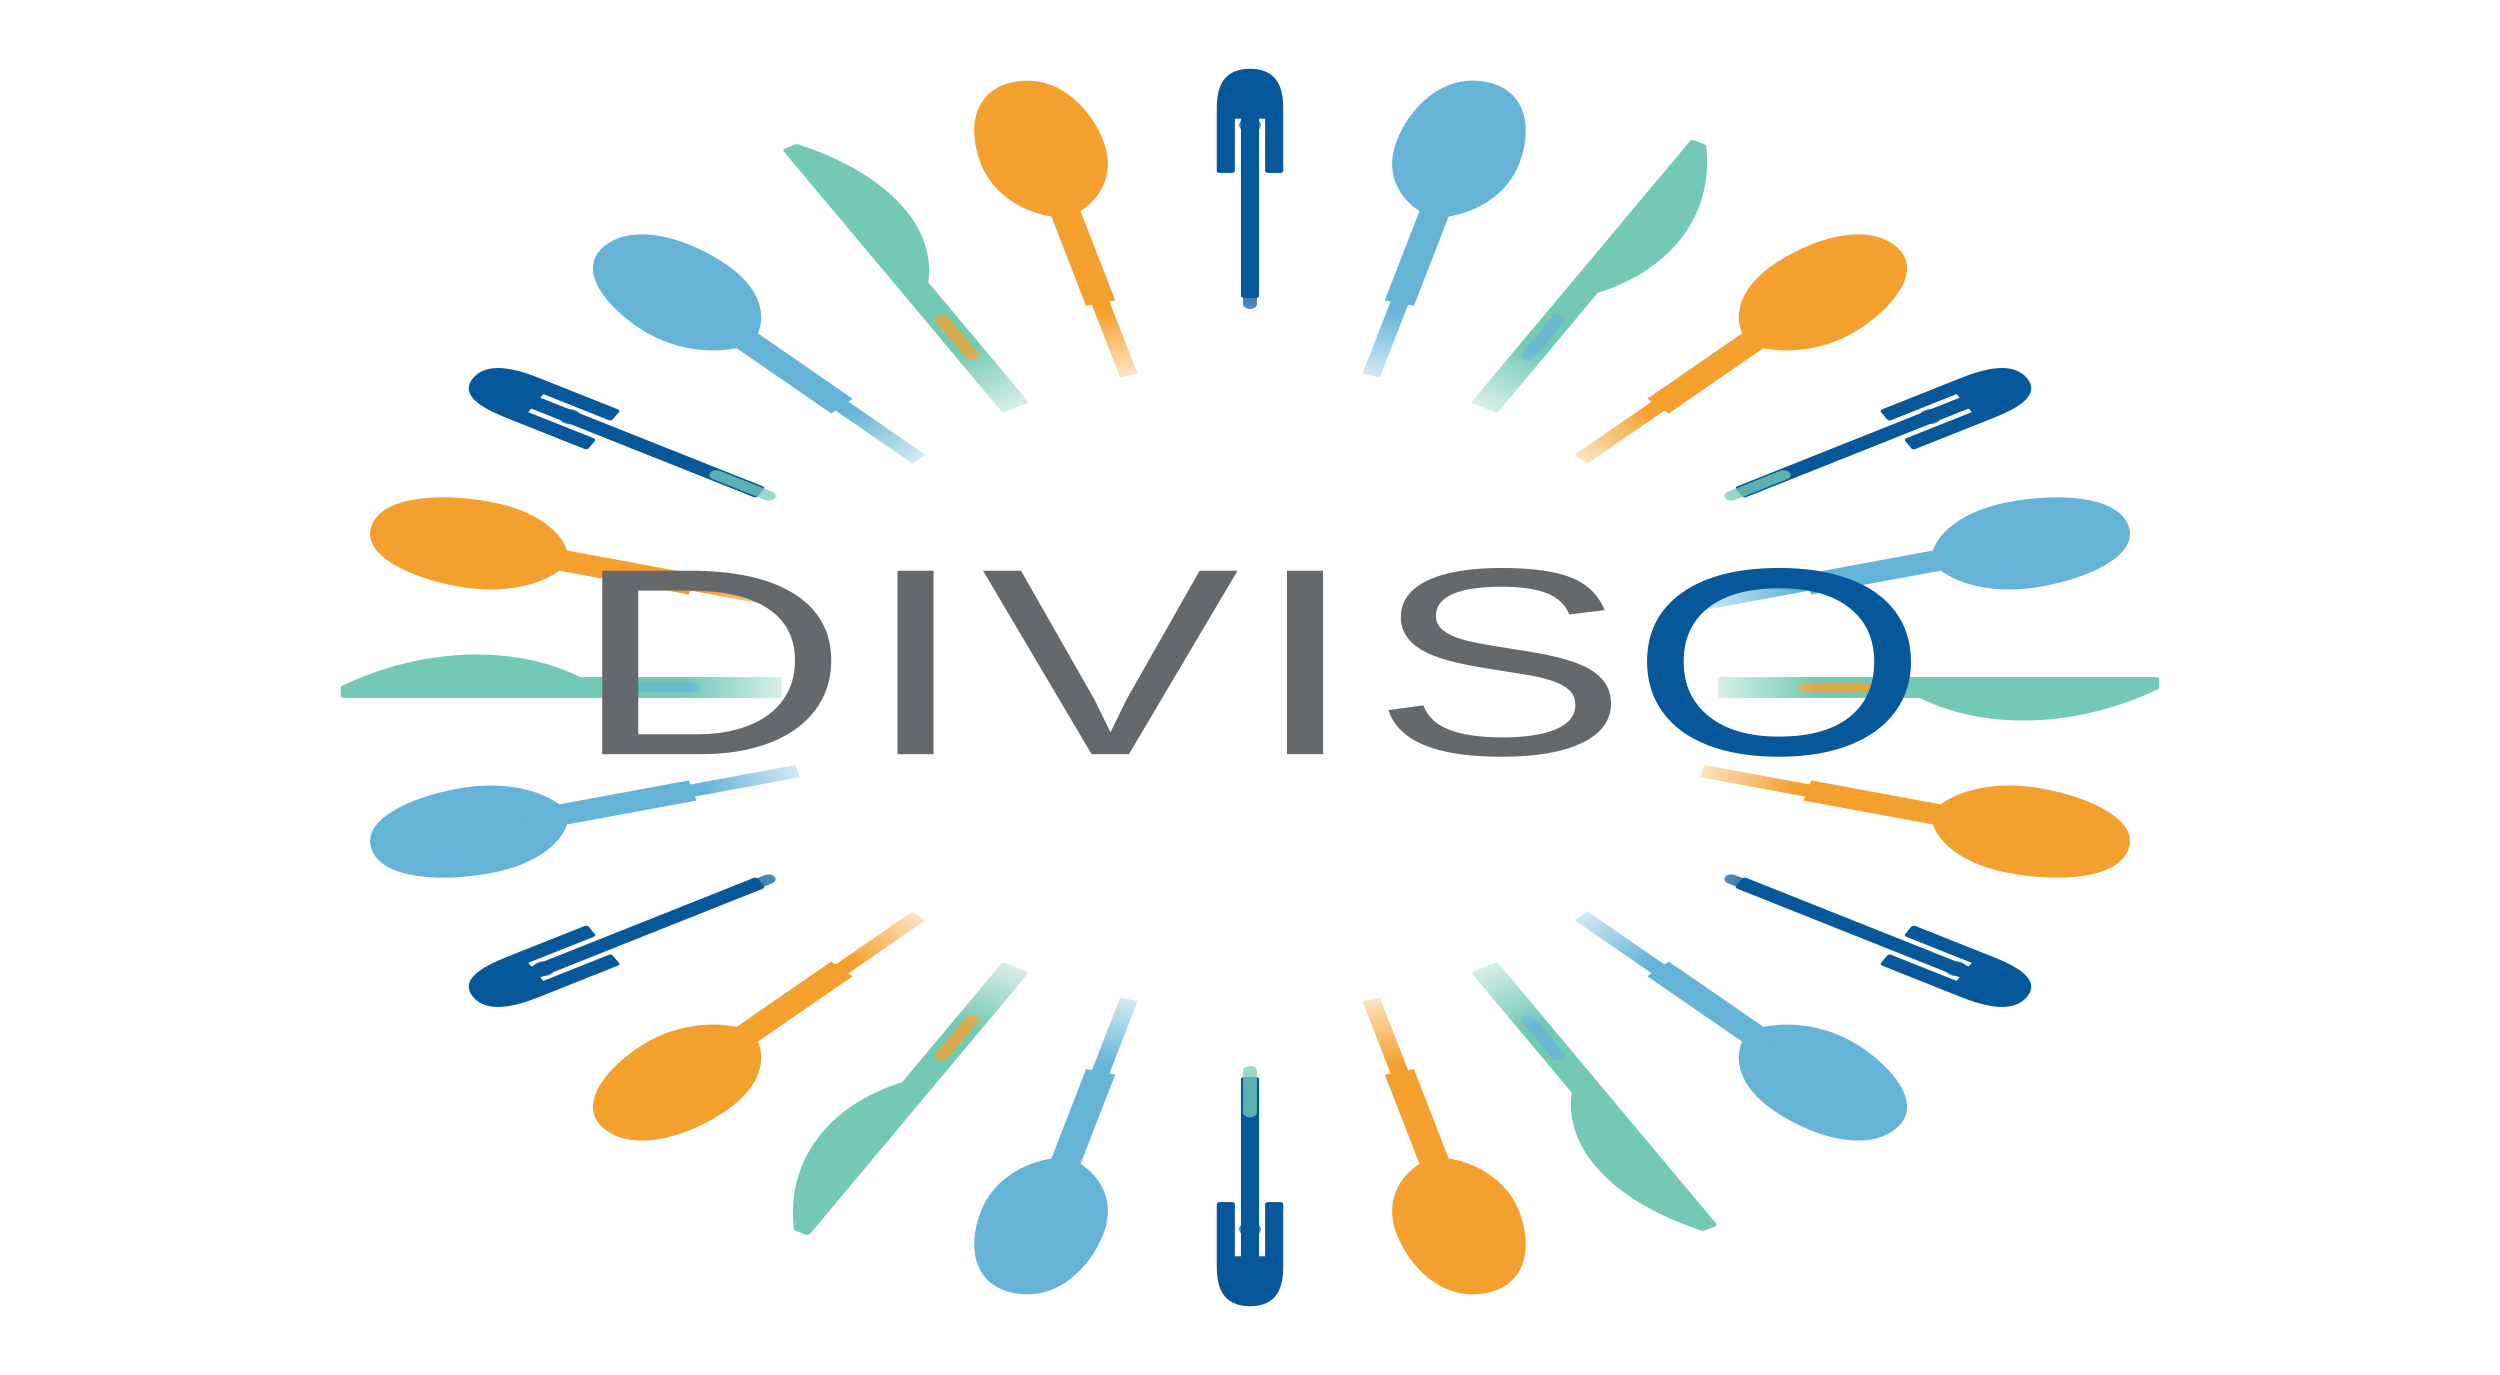
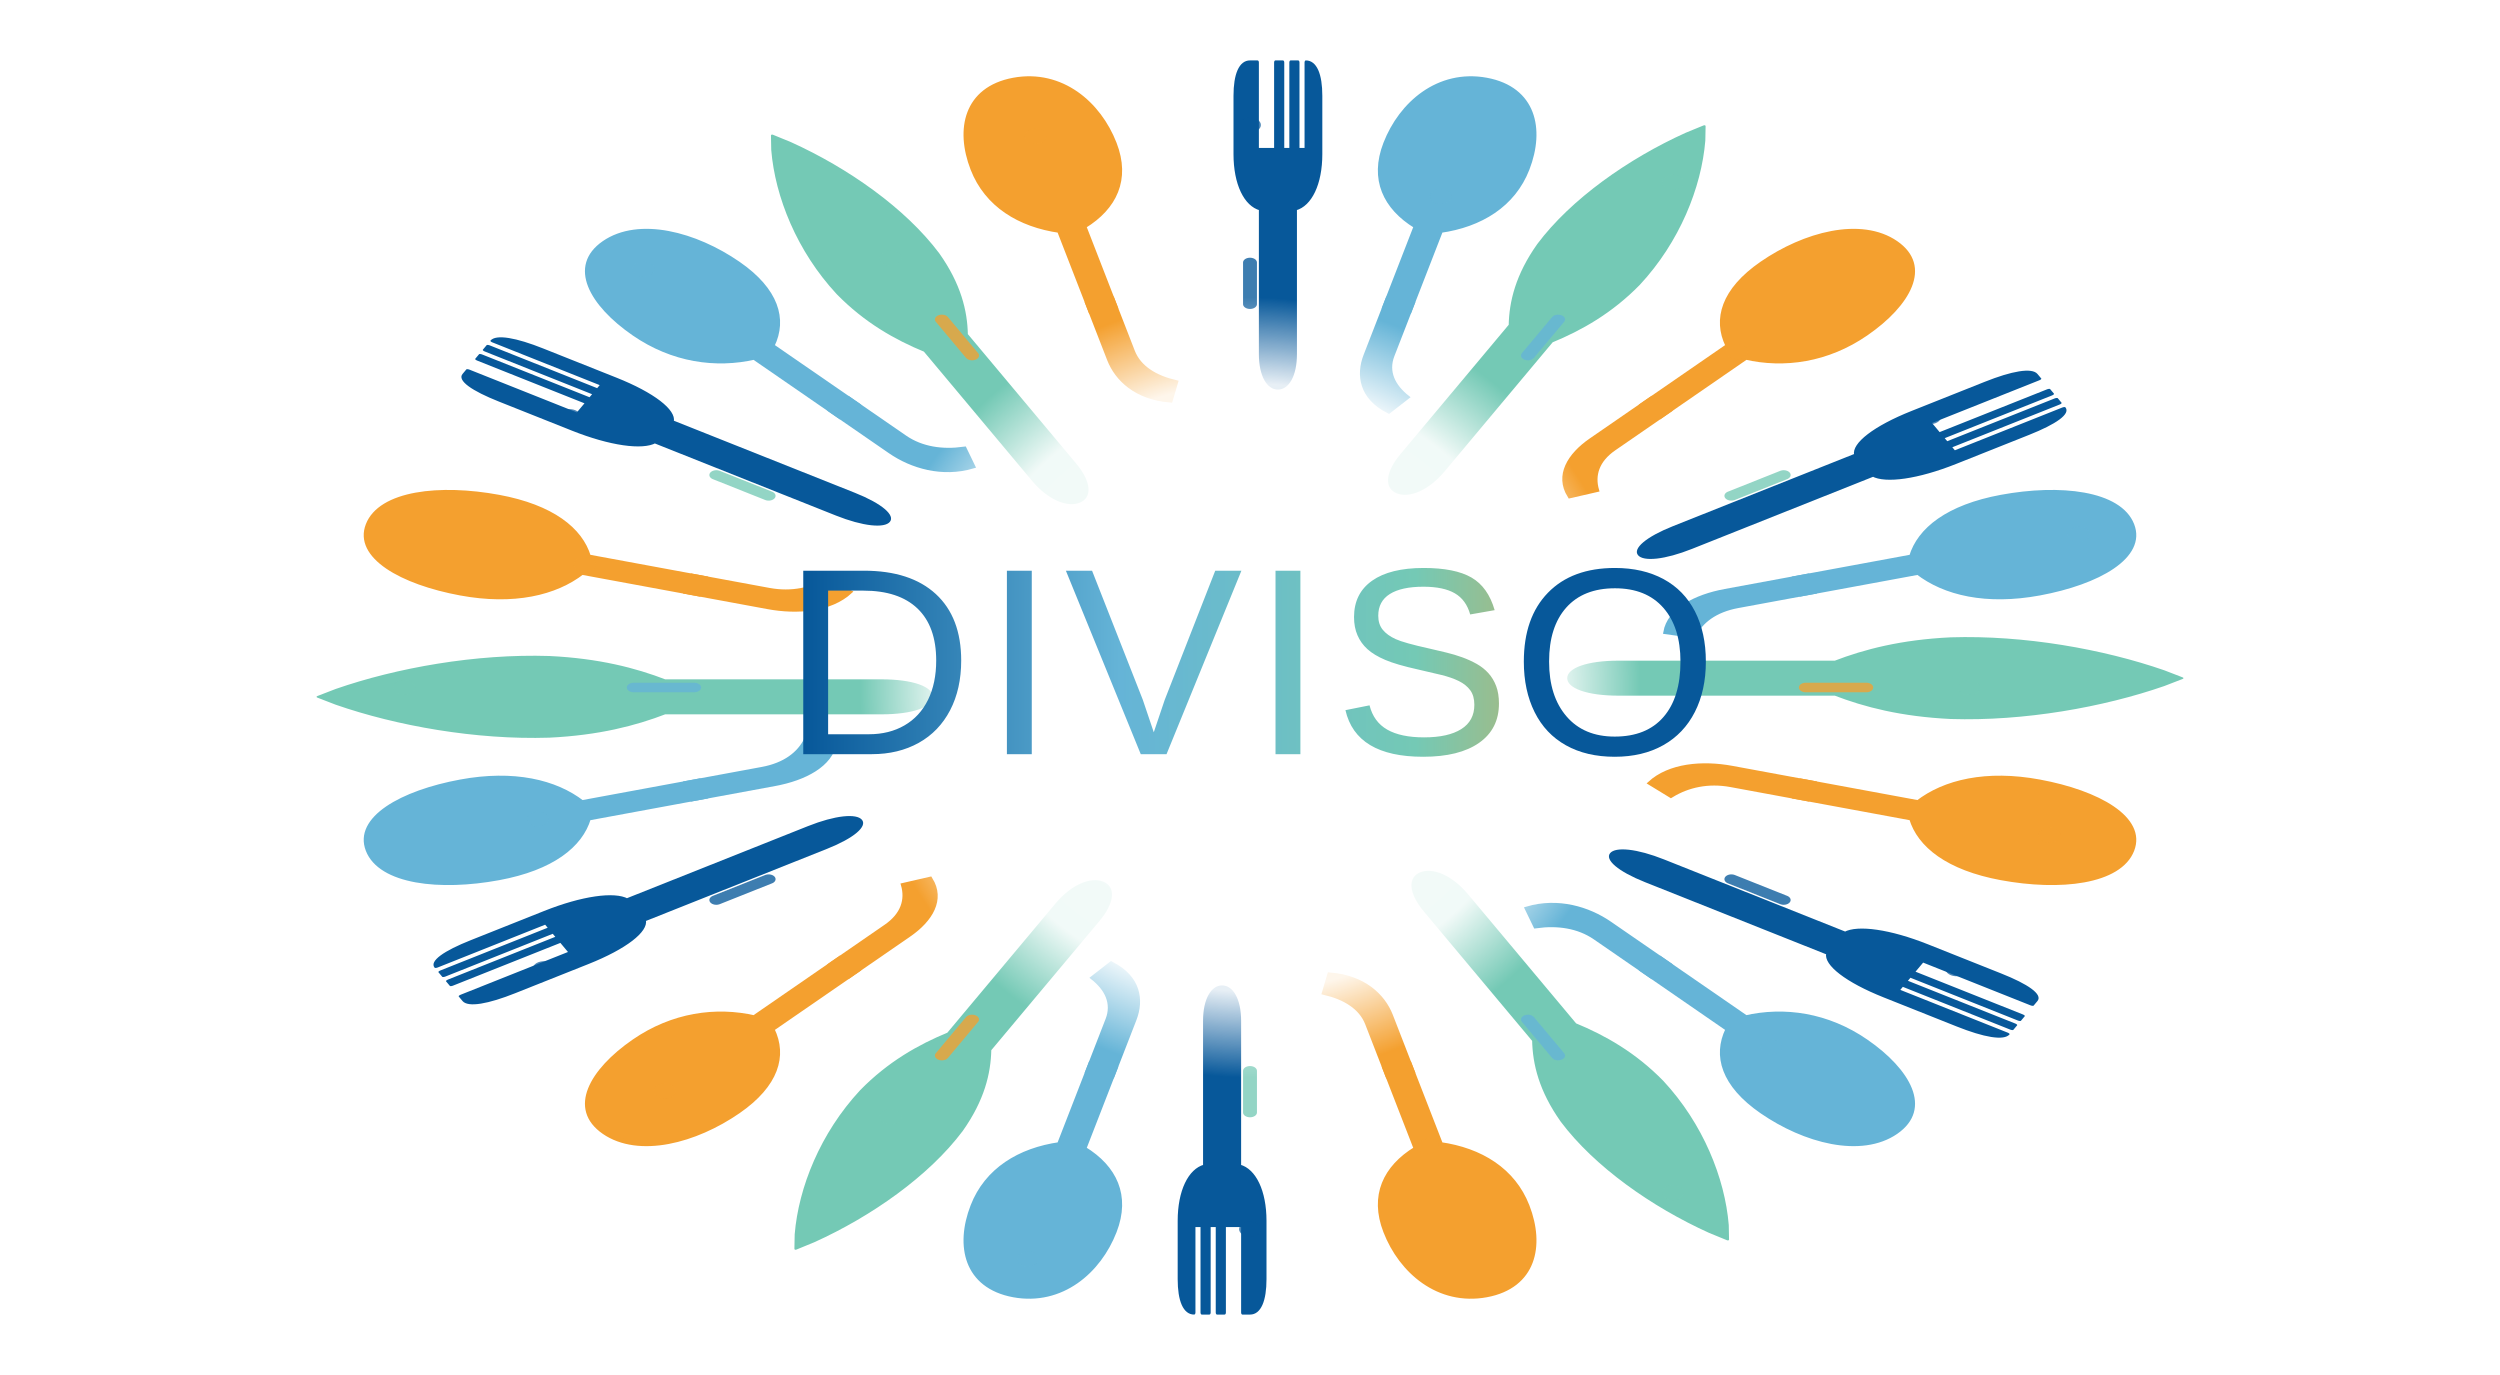
- <svg xmlns="http://www.w3.org/2000/svg" width="600" height="330" viewBox="0 0 600 330" role="img" aria-labelledby="title desc">
+ <svg xmlns="http://www.w3.org/2000/svg" width="600" height="330" viewBox="0 0 600 330" shape-rendering="geometricPrecision" role="img" aria-labelledby="title desc">
  <defs>
    <g id="fork" fill="currentColor" stroke="currentColor" stroke-linecap="round" stroke-linejoin="round">
-       <path d="M0 -148c-4 0-5 4-5 9v15h2v-13h2v13h2v-13h2v13h2v-15c0-5-1-9-5-9Zm-1 23h2v31h-2z" />
+       <path d="M0 -150c-4 0-6 3-6 8v14c0 7 4 12 10 13v35c0 5 3 8 7 8s7-3 7-8v-35c6-1 10-6 10-13v-14c0-5-2-8-6-8v21h-3v-21h-3v21h-3v-21h-3v21H3v-21Z" transform="scale(.42 1)" />
    </g>
    <g id="spoon" fill="currentColor" stroke="currentColor" stroke-linecap="round">
-       <path d="M0 -150c-7 0-10 9-10 17 0 8 4 13 8 15v22h4v-22c4-2 8-7 8-15 0-8-3-17-10-17Z" />
-       <path d="M-1 -98h2v20h-2z" />
+       <path d="M0 -151c-8 0-12 9-12 19 0 9 4 15 10 18v20h4v-20c6-3 10-9 10-18 0-10-4-19-12-19Z" />
+       <path d="M-2 -96h4v13c0 4 2 7 5 9l-2 4c-5-2-7-7-7-12Z" />
    </g>
    <g id="knife" fill="currentColor" stroke="currentColor" stroke-linejoin="round">
-       <path d="M0 -150c9 13 10 28 2 39v33h-4v-72Z" />
+       <path d="M-1 -151c9 10 15 23 14 35-1 8-5 14-10 19v36c0 5-3 8-7 8s-7-3-7-8v-36c-5-5-9-11-10-19-1-12 5-25 14-35l3-3Z" transform="scale(.56 1)" />
    </g>
+     <linearGradient id="wordColor" x1="0" y1="0" x2="1" y2="0">
+       <stop stop-color="#07589a" />
+       <stop offset=".35" stop-color="#65b4d7" />
+       <stop offset=".68" stop-color="#74c9b5" />
+       <stop offset="1" stop-color="#f4a02f" />
+     </linearGradient>
    <radialGradient id="centerGlow">
      <stop stop-color="#fff" stop-opacity=".96" />
      <stop offset=".78" stop-color="#fff" stop-opacity=".9" />
      <stop offset="1" stop-color="#fff" stop-opacity="0" />
    </radialGradient>
  </defs>
  <g transform="translate(300 165) scale(1.45 1) translate(-300 -165)">
    <g>
      <g transform="translate(300 165) rotate(0)" color="#07589a">
        <use href="#fork" />
        <circle cx="0" cy="-135" r="1.8" fill="#07589a" opacity=".72" />
      </g>
      <g transform="translate(300 165) rotate(15)" color="#65b4d7">
        <use href="#spoon" />
        <circle cx="0" cy="-122" r="1.8" fill="#65b4d7" opacity=".72" />
      </g>
      <g transform="translate(300 165) rotate(30)" color="#74c9b5">
        <use href="#knife" />
        <circle cx="0" cy="-140" r="1.8" fill="#74c9b5" opacity=".72" />
      </g>
      <g transform="translate(300 165) rotate(45)" color="#f4a02f">
        <use href="#spoon" />
        <circle cx="0" cy="-114" r="1.8" fill="#f4a02f" opacity=".72" />
      </g>
      <g transform="translate(300 165) rotate(60)" color="#07589a">
        <use href="#fork" />
        <circle cx="0" cy="-130" r="1.8" fill="#07589a" opacity=".72" />
      </g>
      <g transform="translate(300 165) rotate(75)" color="#65b4d7">
        <use href="#spoon" />
        <circle cx="0" cy="-142" r="1.8" fill="#65b4d7" opacity=".72" />
      </g>
      <g transform="translate(300 165) rotate(90)" color="#74c9b5">
        <use href="#knife" />
        <circle cx="0" cy="-119" r="1.8" fill="#74c9b5" opacity=".72" />
      </g>
      <g transform="translate(300 165) rotate(105)" color="#f4a02f">
        <use href="#spoon" />
        <circle cx="0" cy="-137" r="1.8" fill="#f4a02f" opacity=".72" />
      </g>
      <g transform="translate(300 165) rotate(120)" color="#07589a">
        <use href="#fork" />
        <circle cx="0" cy="-135" r="1.8" fill="#07589a" opacity=".72" />
      </g>
      <g transform="translate(300 165) rotate(135)" color="#65b4d7">
        <use href="#spoon" />
        <circle cx="0" cy="-122" r="1.8" fill="#65b4d7" opacity=".72" />
      </g>
      <g transform="translate(300 165) rotate(150)" color="#74c9b5">
        <use href="#knife" />
        <circle cx="0" cy="-140" r="1.8" fill="#74c9b5" opacity=".72" />
      </g>
      <g transform="translate(300 165) rotate(165)" color="#f4a02f">
        <use href="#spoon" />
        <circle cx="0" cy="-114" r="1.8" fill="#f4a02f" opacity=".72" />
      </g>
      <g transform="translate(300 165) rotate(180)" color="#07589a">
        <use href="#fork" />
        <circle cx="0" cy="-130" r="1.8" fill="#07589a" opacity=".72" />
      </g>
      <g transform="translate(300 165) rotate(195)" color="#65b4d7">
        <use href="#spoon" />
        <circle cx="0" cy="-142" r="1.8" fill="#65b4d7" opacity=".72" />
      </g>
      <g transform="translate(300 165) rotate(210)" color="#74c9b5">
        <use href="#knife" />
        <circle cx="0" cy="-119" r="1.8" fill="#74c9b5" opacity=".72" />
      </g>
      <g transform="translate(300 165) rotate(225)" color="#f4a02f">
        <use href="#spoon" />
        <circle cx="0" cy="-137" r="1.8" fill="#f4a02f" opacity=".72" />
      </g>
      <g transform="translate(300 165) rotate(240)" color="#07589a">
        <use href="#fork" />
        <circle cx="0" cy="-135" r="1.8" fill="#07589a" opacity=".72" />
      </g>
      <g transform="translate(300 165) rotate(255)" color="#65b4d7">
        <use href="#spoon" />
        <circle cx="0" cy="-122" r="1.8" fill="#65b4d7" opacity=".72" />
      </g>
      <g transform="translate(300 165) rotate(270)" color="#74c9b5">
        <use href="#knife" />
        <circle cx="0" cy="-140" r="1.8" fill="#74c9b5" opacity=".72" />
      </g>
      <g transform="translate(300 165) rotate(285)" color="#f4a02f">
        <use href="#spoon" />
        <circle cx="0" cy="-114" r="1.8" fill="#f4a02f" opacity=".72" />
      </g>
      <g transform="translate(300 165) rotate(300)" color="#07589a">
        <use href="#fork" />
        <circle cx="0" cy="-130" r="1.8" fill="#07589a" opacity=".72" />
      </g>
      <g transform="translate(300 165) rotate(315)" color="#65b4d7">
        <use href="#spoon" />
        <circle cx="0" cy="-142" r="1.8" fill="#65b4d7" opacity=".72" />
      </g>
      <g transform="translate(300 165) rotate(330)" color="#74c9b5">
        <use href="#knife" />
        <circle cx="0" cy="-119" r="1.8" fill="#74c9b5" opacity=".72" />
      </g>
      <g transform="translate(300 165) rotate(345)" color="#f4a02f">
        <use href="#spoon" />
        <circle cx="0" cy="-137" r="1.8" fill="#f4a02f" opacity=".72" />
      </g>
      <path d="M0 -92v-10" transform="translate(300 165) rotate(0)" stroke="#07589a" stroke-width="2.3" stroke-linecap="round" opacity=".78" />
      <path d="M0 -92v-10" transform="translate(300 165) rotate(30)" stroke="#65b4d7" stroke-width="2.3" stroke-linecap="round" opacity=".78" />
      <path d="M0 -92v-10" transform="translate(300 165) rotate(60)" stroke="#74c9b5" stroke-width="2.3" stroke-linecap="round" opacity=".78" />
      <path d="M0 -92v-10" transform="translate(300 165) rotate(90)" stroke="#f4a02f" stroke-width="2.3" stroke-linecap="round" opacity=".78" />
      <path d="M0 -92v-10" transform="translate(300 165) rotate(120)" stroke="#07589a" stroke-width="2.3" stroke-linecap="round" opacity=".78" />
      <path d="M0 -92v-10" transform="translate(300 165) rotate(150)" stroke="#65b4d7" stroke-width="2.3" stroke-linecap="round" opacity=".78" />
      <path d="M0 -92v-10" transform="translate(300 165) rotate(180)" stroke="#74c9b5" stroke-width="2.3" stroke-linecap="round" opacity=".78" />
      <path d="M0 -92v-10" transform="translate(300 165) rotate(210)" stroke="#f4a02f" stroke-width="2.3" stroke-linecap="round" opacity=".78" />
      <path d="M0 -92v-10" transform="translate(300 165) rotate(240)" stroke="#07589a" stroke-width="2.3" stroke-linecap="round" opacity=".78" />
      <path d="M0 -92v-10" transform="translate(300 165) rotate(270)" stroke="#65b4d7" stroke-width="2.3" stroke-linecap="round" opacity=".78" />
      <path d="M0 -92v-10" transform="translate(300 165) rotate(300)" stroke="#74c9b5" stroke-width="2.3" stroke-linecap="round" opacity=".78" />
      <path d="M0 -92v-10" transform="translate(300 165) rotate(330)" stroke="#f4a02f" stroke-width="2.3" stroke-linecap="round" opacity=".78" />
    </g>
-     <circle cx="300" cy="165" r="94" fill="url(#centerGlow)" />
-     <text x="300" y="181" text-anchor="middle" fill="#65696b" font-family="Arial,Helvetica,sans-serif" font-size="64" font-weight="300" letter-spacing="2">DIVIS<tspan fill="#07589a" font-weight="400">O</tspan>
-     </text>
  </g>
+   <circle cx="300" cy="165" r="94" fill="url(#centerGlow)" />
+   <text x="300" y="181" text-anchor="middle" fill="url(#wordColor)" font-family="Arial,Helvetica,sans-serif" font-size="64" font-weight="300" letter-spacing="2">DIVIS<tspan fill="#07589a" font-weight="400">O</tspan>
+   </text>
</svg>
